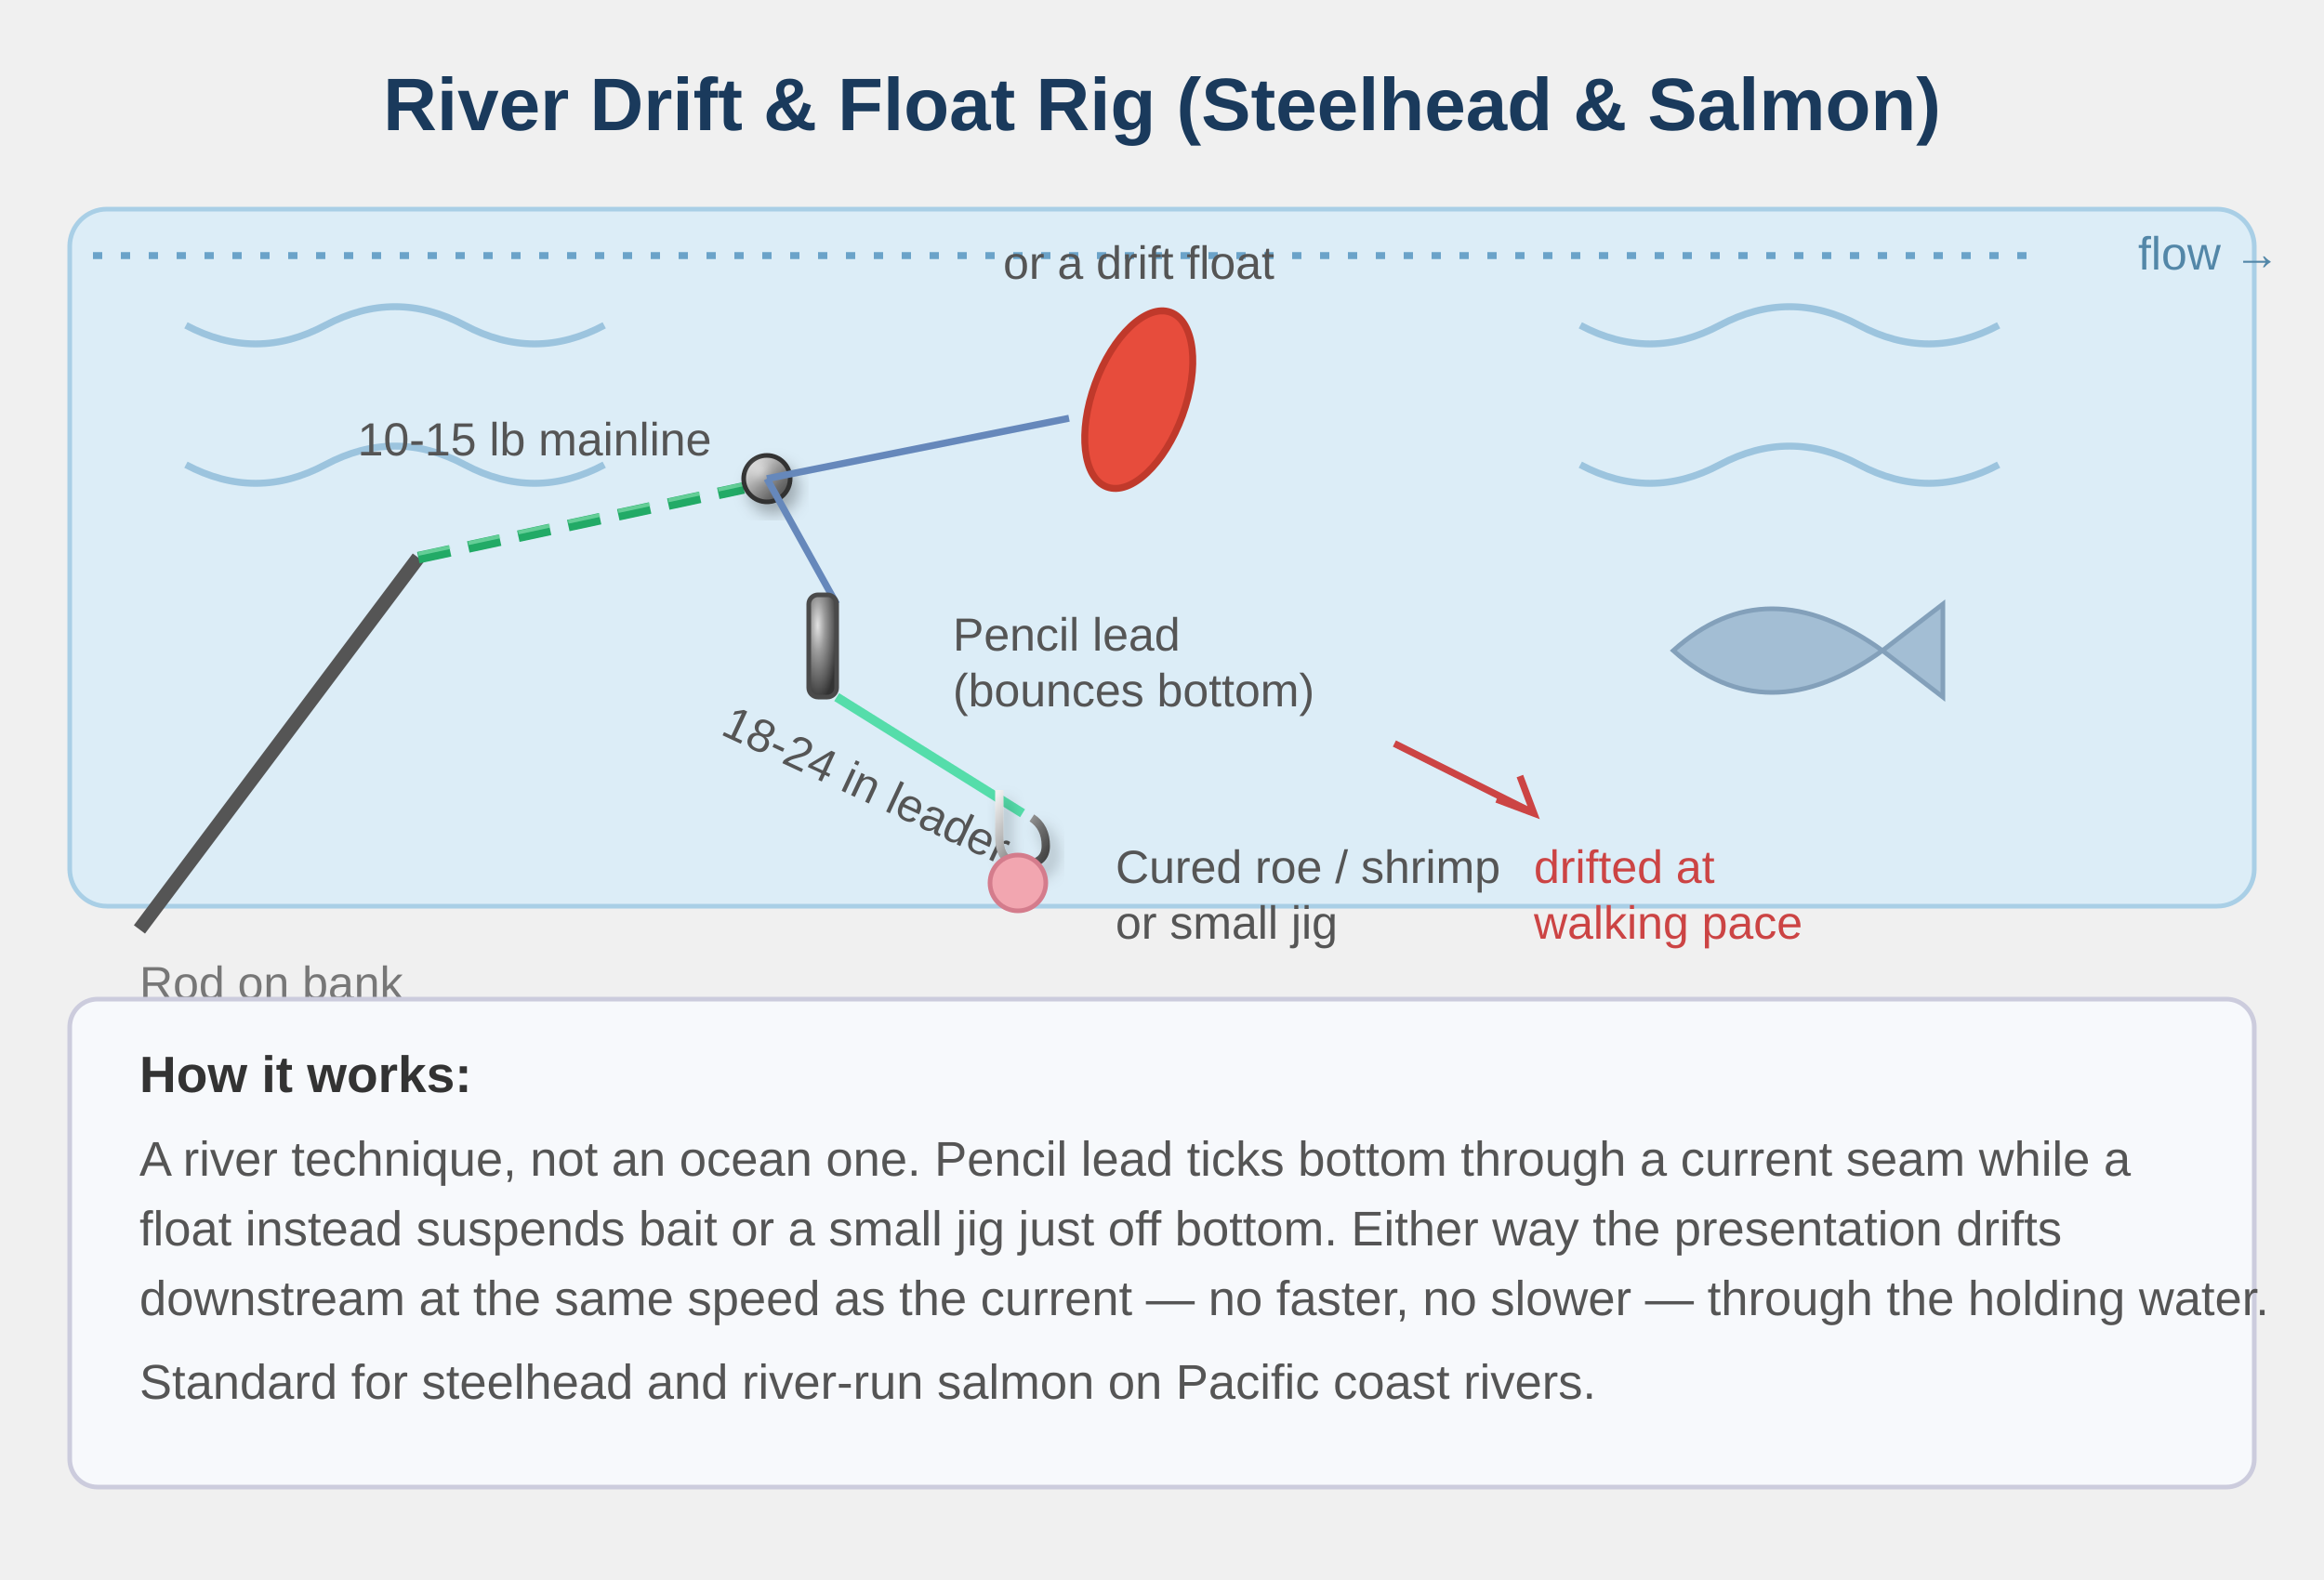
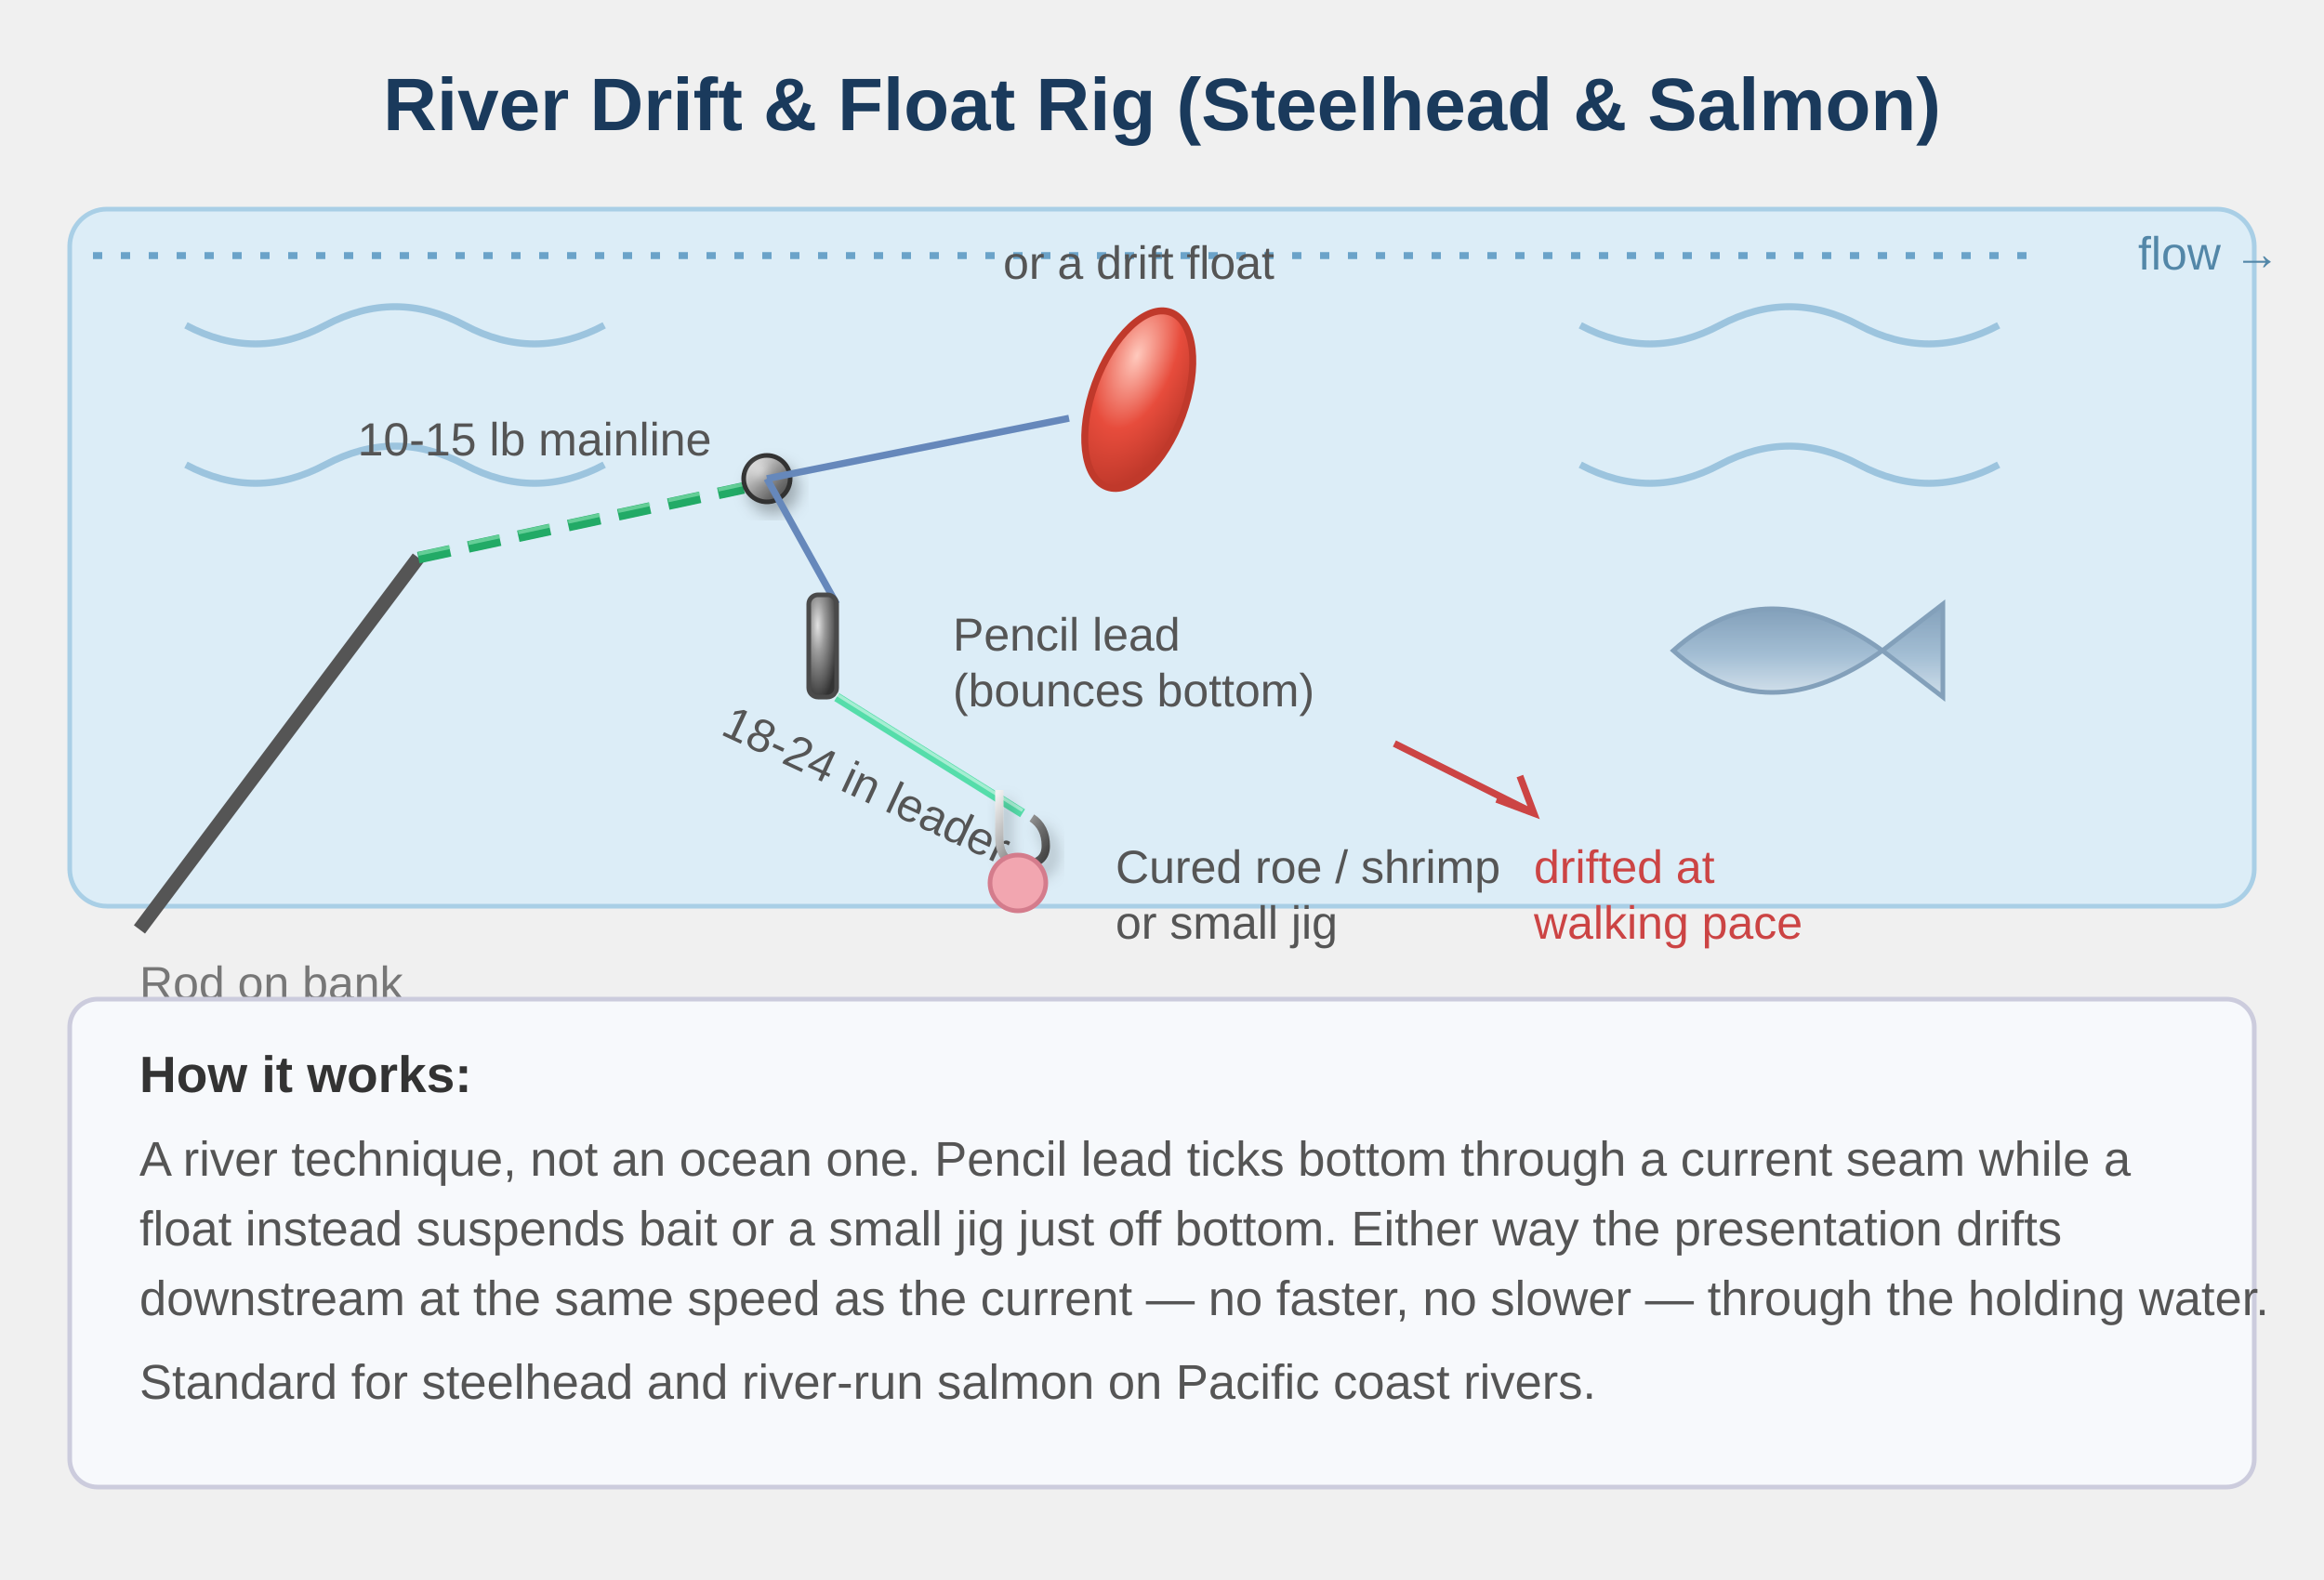
<svg xmlns="http://www.w3.org/2000/svg" viewBox="0 0 500 340" font-family="Arial, sans-serif">
+   <defs>
+     <linearGradient id="fishGrad_8aa9c4" x1="0%" y1="0%" x2="0%" y2="100%">
+       <stop offset="0%" stop-color="#5c7fa0" />
+       <stop offset="55%" stop-color="#8aa9c4" />
+       <stop offset="100%" stop-color="#cad8e4" />
+     </linearGradient>
+     <radialGradient id="beadGrad_e74c3c" cx="32%" cy="28%" r="75%">
+       <stop offset="0%" stop-color="#ffc9bd" />
+       <stop offset="55%" stop-color="#e74c3c" />
+       <stop offset="100%" stop-color="#c0392b" />
+     </radialGradient>
+   </defs>
  <defs>
    <radialGradient id="baitGrad" cx="35%" cy="30%" r="75%">
      <stop offset="0%" stop-color="#ffe4c4" />
      <stop offset="45%" stop-color="#e8b48a" />
      <stop offset="100%" stop-color="#b5794a" />
    </radialGradient>
    <filter id="glossBlur" x="-60%" y="-60%" width="220%" height="220%">
      <feGaussianBlur stdDeviation="1.1" />
    </filter>
  </defs>
  <defs>
    <linearGradient id="steelGrad" x1="0%" y1="0%" x2="100%" y2="100%">
      <stop offset="0%" stop-color="#f2f2f2" />
      <stop offset="35%" stop-color="#b8b8b8" />
      <stop offset="70%" stop-color="#6e6e6e" />
      <stop offset="100%" stop-color="#3d3d3d" />
    </linearGradient>
    <linearGradient id="steelGradDark" x1="0%" y1="0%" x2="100%" y2="100%">
      <stop offset="0%" stop-color="#9a9a9a" />
      <stop offset="45%" stop-color="#5c5c5c" />
      <stop offset="100%" stop-color="#242424" />
    </linearGradient>
    <radialGradient id="leadGrad" cx="32%" cy="30%" r="75%">
      <stop offset="0%" stop-color="#e2e2e2" />
      <stop offset="35%" stop-color="#9a9a9a" />
      <stop offset="75%" stop-color="#5c5c5c" />
      <stop offset="100%" stop-color="#333333" />
    </radialGradient>
    <filter id="softShadow" x="-40%" y="-40%" width="180%" height="180%">
      <feDropShadow dx="1.4" dy="2.2" stdDeviation="1.6" flood-color="#000000" flood-opacity="0.28" />
    </filter>
  </defs>
  <text x="250" y="28" text-anchor="middle" font-size="16" font-weight="bold" fill="#1a3a5c">River Drift &amp; Float Rig (Steelhead &amp; Salmon)</text>
  <rect x="15" y="45" width="470" height="150" rx="8" fill="#dcedf7" stroke="#a9cfe6" stroke-width="1" />
  <path d="M40 70 q15 8 30 0 q15 -8 30 0 q15 8 30 0" fill="none" stroke="#9cc4de" stroke-width="1.5" />
  <path d="M40 100 q15 8 30 0 q15 -8 30 0 q15 8 30 0" fill="none" stroke="#9cc4de" stroke-width="1.5" />
  <path d="M340 70 q15 8 30 0 q15 -8 30 0 q15 8 30 0" fill="none" stroke="#9cc4de" stroke-width="1.5" />
  <path d="M340 100 q15 8 30 0 q15 -8 30 0 q15 8 30 0" fill="none" stroke="#9cc4de" stroke-width="1.5" />
  <path d="M20 55 L440 55" stroke="#6ba3c9" stroke-width="1.5" stroke-dasharray="2,4" />
  <text x="460" y="58" font-size="10" fill="#5387a8">flow →</text>
  <line x1="30" y1="200" x2="90" y2="120" stroke="#555" stroke-width="3" />
  <text x="30" y="215" font-size="10" fill="#777">Rod on bank</text>
  <line x1="90" y1="120" x2="160" y2="105" stroke="#2a6" stroke-width="2.5" stroke-dasharray="7,4" />
  <line x1="90" y1="119.2" x2="160" y2="104.2" stroke="#8fe6b8" stroke-width="0.80" stroke-dasharray="7,4" opacity="0.6" />
  <text x="115" y="98" text-anchor="middle" font-size="10" fill="#555">10-15 lb mainline</text>
  <circle cx="165" cy="103" r="5" fill="url(#steelGrad)" stroke="#333333" stroke-width="1" filter="url(#softShadow)" />
  <ellipse cx="163.4" cy="101.2" rx="1.6" ry="1.6" fill="#ffffff" opacity="0.5" filter="url(#glossBlur)" />
  <line x1="165" y1="103" x2="180" y2="130" stroke="#68b" stroke-width="1.5" />
  <rect x="174" y="128" width="6" height="22" rx="2" fill="url(#leadGrad)" stroke="#4a4a4a" stroke-width="1" />
  <text x="205" y="140" font-size="10" fill="#555">Pencil lead</text>
  <text x="205" y="152" font-size="10" fill="#555">(bounces bottom)</text>
  <line x1="165" y1="103" x2="230" y2="90" stroke="#68b" stroke-width="1.5" />
-   <ellipse cx="245" cy="86" rx="10" ry="20" fill="#e74c3c" stroke="#c0392b" stroke-width="1.5" transform="rotate(20 245 86)" />
+   <ellipse cx="245" cy="86" rx="10" ry="20" fill="url(#beadGrad_e74c3c)" stroke="#c0392b" stroke-width="1.5" transform="rotate(20 245 86)" />
  <text x="245" y="60" text-anchor="middle" font-size="10" fill="#555">or a drift float</text>
  <line x1="180" y1="150" x2="220" y2="175" stroke="#5da" stroke-width="2" />
+   <line x1="180" y1="149.4" x2="220" y2="174.4" stroke="#e8fbf3" stroke-width="0.70" opacity="0.55" />
  <text x="185" y="172" text-anchor="middle" font-size="10" fill="#555" transform="rotate(25, 185, 172)">18-24 in leader</text>
  <g transform="translate(215, 170)">
    <path d="M0 0 L0 10 Q0 16 5 16 Q10 16 10 12 Q10 8 7 6" fill="none" stroke="url(#steelGrad)" stroke-width="1.8" filter="url(#softShadow)" />
    <circle cx="4" cy="20" r="6" fill="#f2a6b0" stroke="#d47c8c" stroke-width="1" />
    <text x="25" y="20" font-size="10" fill="#555">Cured roe / shrimp</text>
    <text x="25" y="32" font-size="10" fill="#555">or small jig</text>
  </g>
  <path d="M300 160 L330 175 M322 172 L330 175 L327 167" fill="none" stroke="#c44" stroke-width="1.5" />
  <text x="330" y="190" font-size="10" fill="#c44">drifted at</text>
  <text x="330" y="202" font-size="10" fill="#c44">walking pace</text>
  <g transform="translate(360, 130)" opacity="0.7">
-     <path d="M0 10 Q20 -8 45 10 Q20 28 0 10 Z" fill="#8aa9c4" stroke="#5c7fa0" stroke-width="1" />
-     <path d="M45 10 L58 0 L58 20 Z" fill="#8aa9c4" stroke="#5c7fa0" stroke-width="1" />
+     <path d="M0 10 Q20 -8 45 10 Q20 28 0 10 Z" fill="url(#fishGrad_8aa9c4)" stroke="#5c7fa0" stroke-width="1" />
+     <path d="M45 10 L58 0 L58 20 Z" fill="url(#fishGrad_8aa9c4)" stroke="#5c7fa0" stroke-width="1" />
  </g>
  <rect x="15" y="215" width="470" height="105" rx="6" fill="#f7f9fc" stroke="#ccd" stroke-width="1" />
  <text x="30" y="235" font-size="11" fill="#333" font-weight="bold">How it works:</text>
  <text x="30" y="253" font-size="10.5" fill="#555">A river technique, not an ocean one. Pencil lead ticks bottom through a current seam while a</text>
  <text x="30" y="268" font-size="10.5" fill="#555">float instead suspends bait or a small jig just off bottom. Either way the presentation drifts</text>
  <text x="30" y="283" font-size="10.5" fill="#555">downstream at the same speed as the current — no faster, no slower — through the holding water.</text>
  <text x="30" y="301" font-size="10.5" fill="#555">Standard for steelhead and river-run salmon on Pacific coast rivers.</text>
</svg>
